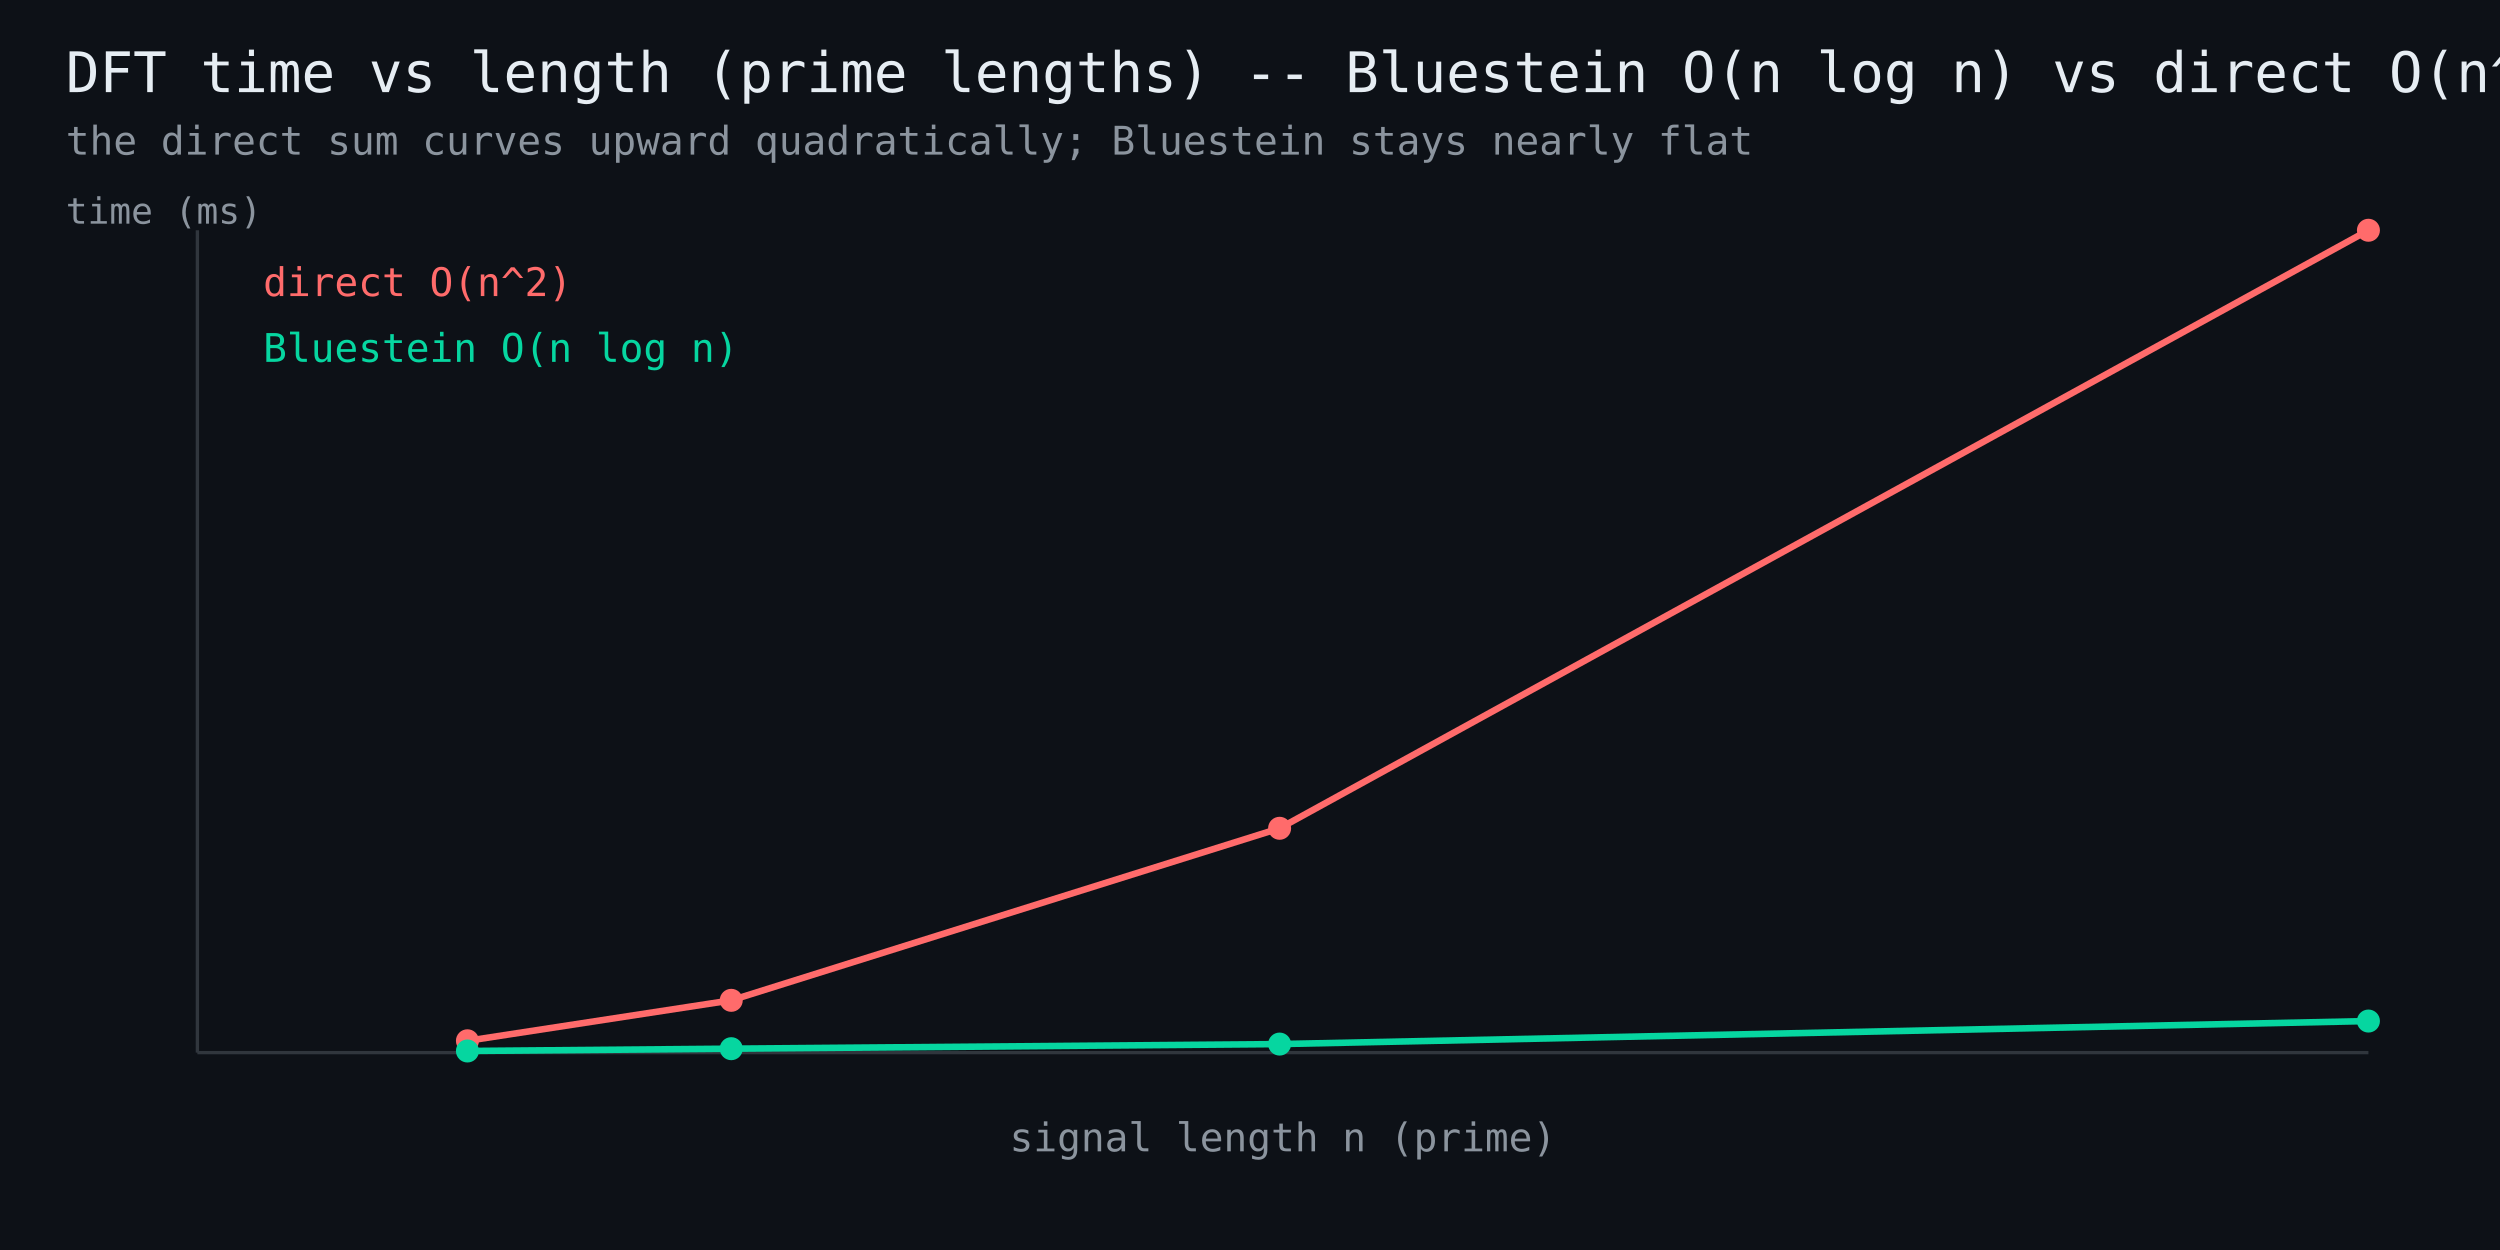
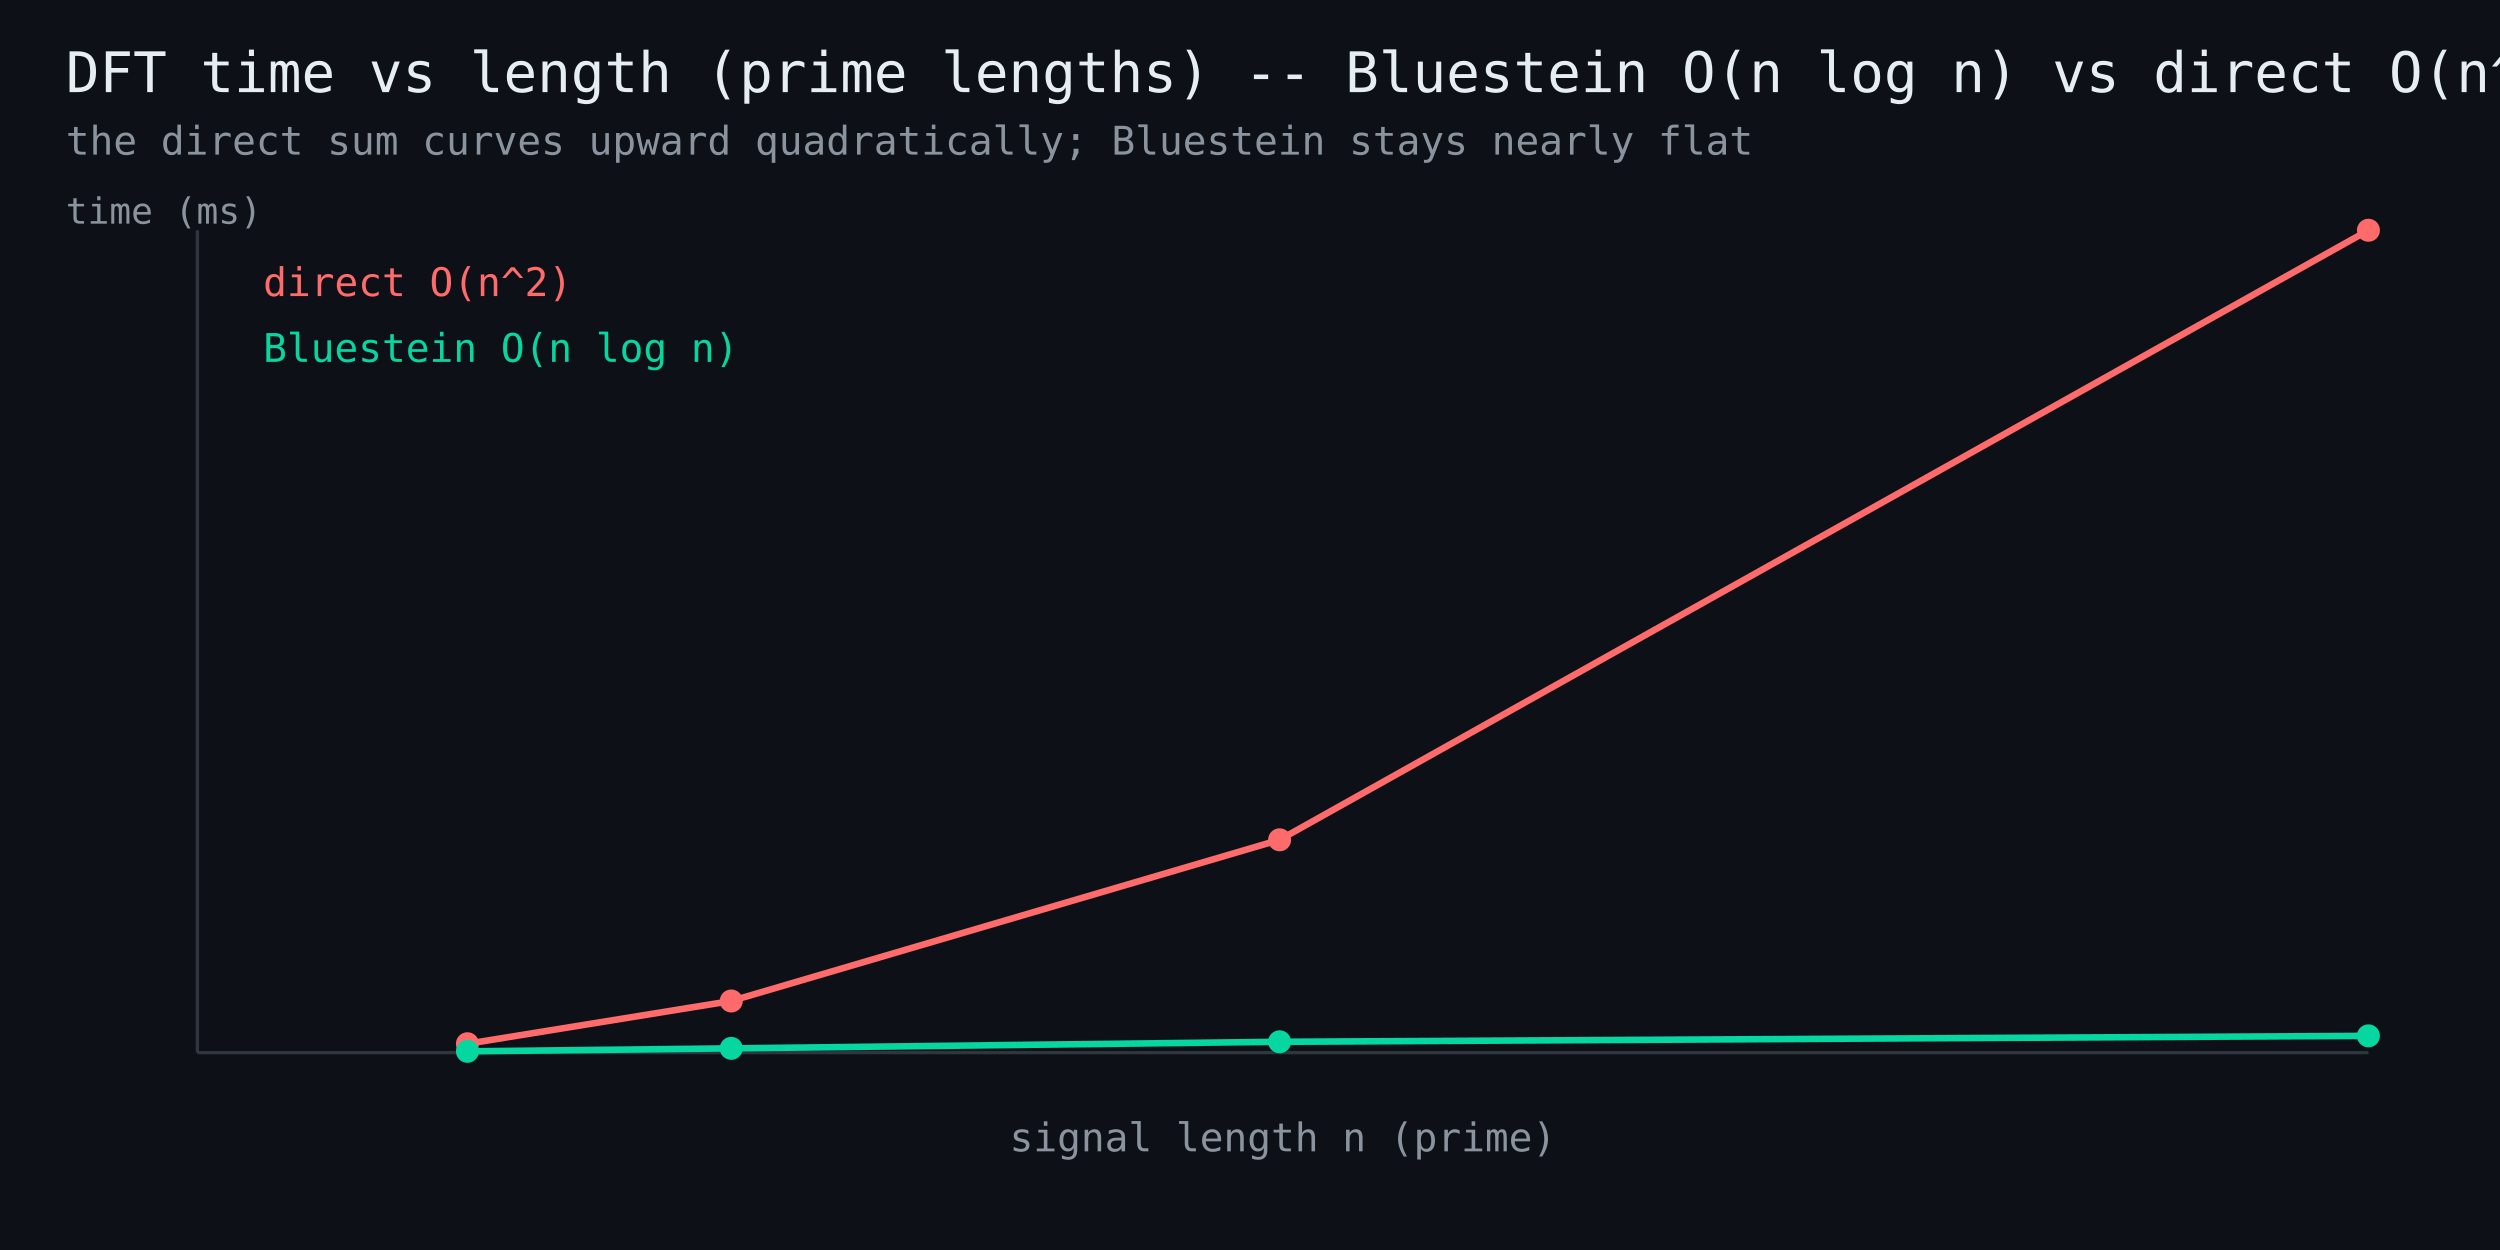
<svg xmlns="http://www.w3.org/2000/svg" width="760" height="380" viewBox="0 0 760 380" font-family="monospace">
  <rect width="760" height="380" fill="#0d1117" />
  <text x="20" y="28" fill="#e6edf3" font-size="17">DFT time vs length (prime lengths) -- Bluestein O(n log n) vs direct O(n^2)</text>
  <text x="20" y="47" fill="#8b949e" font-size="12">the direct sum curves upward quadratically; Bluestein stays nearly flat</text>
  <line x1="60" y1="320" x2="720" y2="320" stroke="#30363d" stroke-width="1" />
  <line x1="60" y1="320" x2="60" y2="70" stroke="#30363d" stroke-width="1" />
-   <polyline points="142.1,316.4 222.3,304.1 389.0,251.8 720.0,70.0" fill="none" stroke="#ff6b6b" stroke-width="2" />
-   <circle cx="142.1" cy="316.4" r="3.5" fill="#ff6b6b" />
-   <circle cx="222.3" cy="304.1" r="3.5" fill="#ff6b6b" />
-   <circle cx="389.0" cy="251.8" r="3.5" fill="#ff6b6b" />
+   <polyline points="142.1,317.3 222.3,304.3 389.0,255.3 720.0,70.0" fill="none" stroke="#ff6b6b" stroke-width="2" />
+   <circle cx="142.1" cy="317.3" r="3.5" fill="#ff6b6b" />
+   <circle cx="222.3" cy="304.3" r="3.5" fill="#ff6b6b" />
+   <circle cx="389.0" cy="255.3" r="3.5" fill="#ff6b6b" />
  <circle cx="720.0" cy="70.0" r="3.5" fill="#ff6b6b" />
  <text x="80" y="90" fill="#ff6b6b" font-size="12">direct O(n^2)</text>
-   <polyline points="142.1,319.5 222.3,318.8 389.0,317.4 720.0,310.4" fill="none" stroke="#06d6a0" stroke-width="2" />
-   <circle cx="142.1" cy="319.5" r="3.5" fill="#06d6a0" />
-   <circle cx="222.3" cy="318.8" r="3.5" fill="#06d6a0" />
-   <circle cx="389.0" cy="317.4" r="3.5" fill="#06d6a0" />
-   <circle cx="720.0" cy="310.4" r="3.5" fill="#06d6a0" />
+   <polyline points="142.1,319.6 222.3,318.7 389.0,316.7 720.0,314.9" fill="none" stroke="#06d6a0" stroke-width="2" />
+   <circle cx="142.1" cy="319.6" r="3.5" fill="#06d6a0" />
+   <circle cx="222.3" cy="318.7" r="3.5" fill="#06d6a0" />
+   <circle cx="389.0" cy="316.7" r="3.5" fill="#06d6a0" />
+   <circle cx="720.0" cy="314.9" r="3.5" fill="#06d6a0" />
  <text x="80" y="110" fill="#06d6a0" font-size="12">Bluestein O(n log n)</text>
  <text x="390" y="350" fill="#8b949e" font-size="12" text-anchor="middle">signal length n (prime)</text>
  <text x="20" y="68" fill="#8b949e" font-size="11">time (ms)</text>
</svg>
